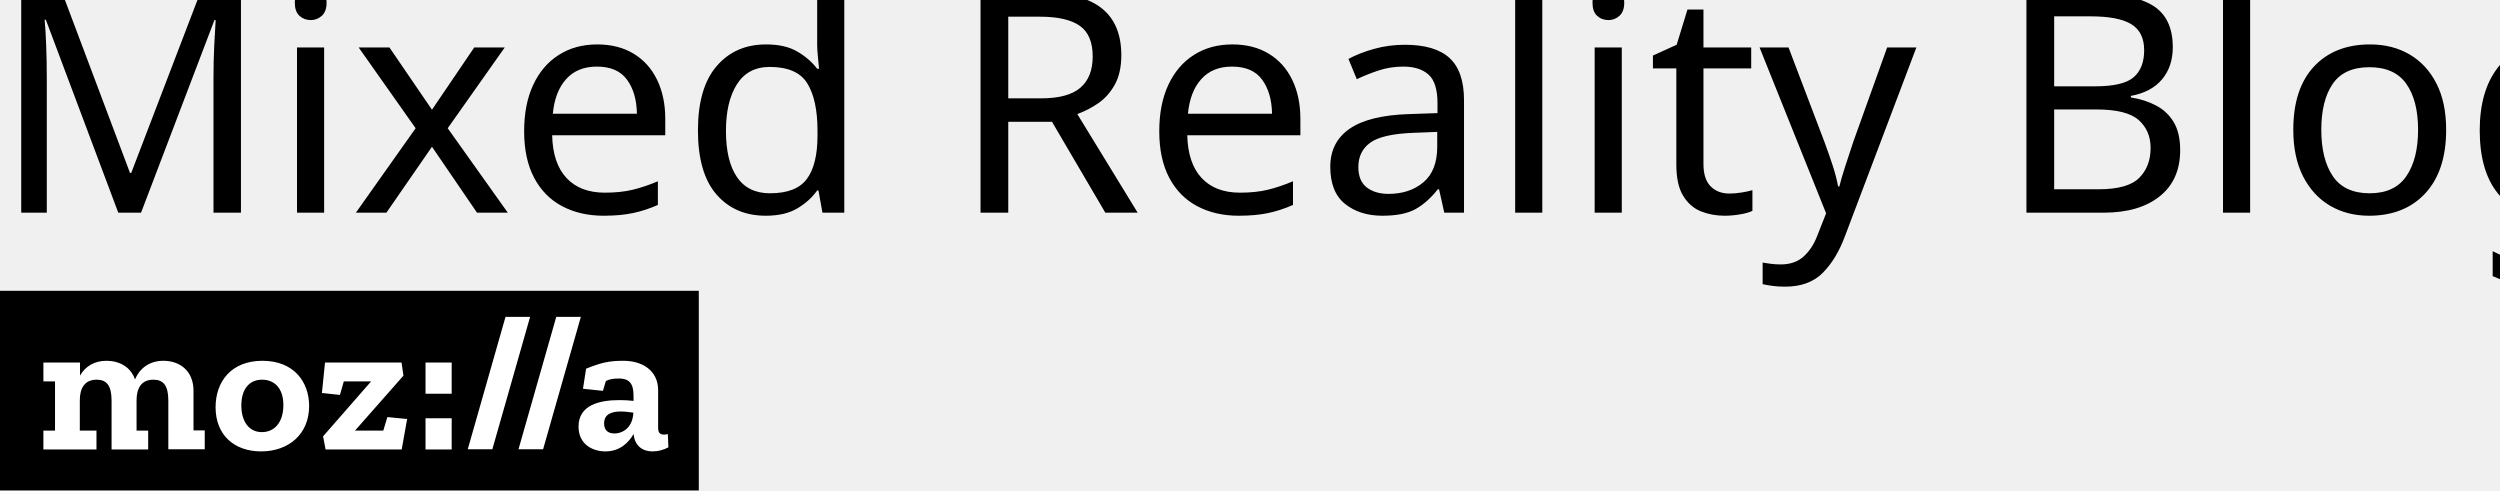
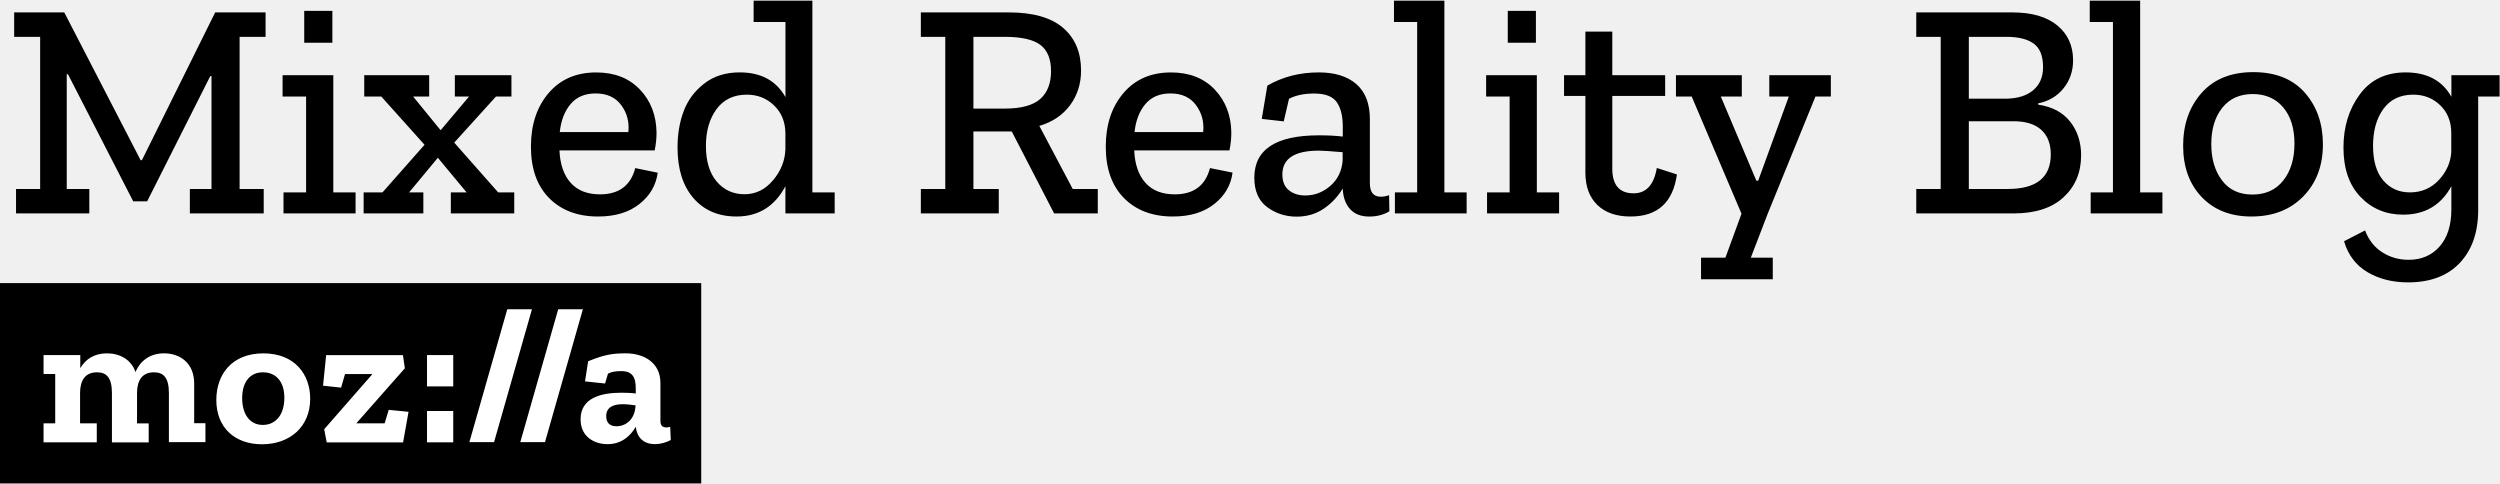
- <svg xmlns="http://www.w3.org/2000/svg" width="576px" height="113px" viewBox="0 0 576 113" version="1.1">
-   <defs />
-   <g id="Page-1" stroke="none" stroke-width="1" fill="none" fill-rule="evenodd">
-     <g id="MR-Blog-Logo-(temp)" transform="translate(-2, -18)">
-       <g id="moz-logo-bw-rgb" transform="translate(2, 85)" fill-rule="nonzero">
-         <rect id="Rectangle-path" fill="#000000" x="0" y="0" width="161" height="46" />
-         <path d="M153.866,33.003 C153.554,33.092 153.286,33.136 153.018,33.136 C152.081,33.136 151.635,32.736 151.635,31.582 L151.635,22.921 C151.635,18.347 147.976,16.126 143.647,16.126 C140.345,16.126 138.56,16.526 135.035,17.947 L134.321,22.566 L138.917,23.054 L139.587,20.789 C140.524,20.301 141.461,20.212 142.666,20.212 C145.923,20.212 145.968,22.655 145.968,24.698 L145.968,25.364 C144.941,25.231 143.781,25.186 142.666,25.186 C138.069,25.186 133.295,26.341 133.295,31.271 C133.295,35.446 136.597,37 139.497,37 C142.755,37 144.808,35.046 145.968,33.003 C146.236,35.446 147.708,37 150.385,37 C151.635,37 152.929,36.645 154,36.067 L153.866,33.003 Z M141.55,32.87 C139.81,32.87 139.185,31.848 139.185,30.56 C139.185,28.384 140.97,27.807 143.023,27.807 C143.96,27.807 144.986,27.94 145.923,28.073 C145.789,31.404 143.603,32.87 141.55,32.87 Z M133.83,6 L125.129,36.511 L119.461,36.511 L128.163,6 L133.83,6 Z M122.139,6 L113.437,36.511 L107.77,36.511 L116.472,6 L122.139,6 Z M98.042,16.526 L104.066,16.526 L104.066,23.721 L98.042,23.721 L98.042,16.526 Z M98.042,29.361 L104.066,29.361 L104.066,36.556 L98.042,36.556 L98.042,29.361 Z M89.251,29.095 L93.803,29.539 L92.553,36.556 L75.016,36.556 L74.436,33.536 L85.503,20.878 L79.211,20.878 L78.319,23.987 L74.169,23.543 L74.883,16.526 L92.509,16.526 L92.955,19.546 L81.799,32.203 L88.314,32.203 L89.251,29.095 Z M60.469,16.126 C53.24,16.126 49.67,20.967 49.67,26.83 C49.67,33.225 53.954,37 60.157,37 C66.583,37 71.223,32.958 71.223,26.563 C71.223,20.967 67.698,16.126 60.469,16.126 Z M60.335,32.559 C57.212,32.559 55.605,29.894 55.605,26.43 C55.605,22.655 57.435,20.479 60.38,20.479 C63.102,20.479 65.289,22.299 65.289,26.341 C65.289,30.205 63.325,32.559 60.335,32.559 Z M44.494,32.159 L47.171,32.159 L47.171,36.511 L38.782,36.511 L38.782,25.275 C38.782,21.811 37.622,20.479 35.346,20.479 C32.579,20.479 31.464,22.433 31.464,25.231 L31.464,32.203 L34.141,32.203 L34.141,36.556 L25.707,36.556 L25.707,25.275 C25.707,21.811 24.547,20.479 22.271,20.479 C19.505,20.479 18.389,22.433 18.389,25.231 L18.389,32.203 L22.227,32.203 L22.227,36.556 L10,36.556 L10,32.203 L12.677,32.203 L12.677,20.878 L10,20.878 L10,16.526 L18.434,16.526 L18.434,19.546 C19.639,17.414 21.736,16.126 24.547,16.126 C27.448,16.126 30.125,17.503 31.107,20.434 C32.222,17.769 34.498,16.126 37.667,16.126 C41.281,16.126 44.583,18.302 44.583,23.054 L44.583,32.159 L44.494,32.159 Z" id="Shape" fill="#FFFFFF" />
-       </g>
-       <text id="Mixed-Reality-Blog" font-family="ZillaSlab-SemiBold, Zilla Slab" font-size="71" font-weight="500" fill="#000000">
-         <tspan x="0" y="67">Mixed Reality Blog</tspan>
-       </text>
+ <svg xmlns="http://www.w3.org/2000/svg" viewBox="0 0 574 111">
+   <g fill="none" fill-rule="evenodd">
+     <g fill-rule="nonzero">
+       <path fill="#000" d="M0 65h161v46H0z" />
+       <path fill="#FFF" d="M153.866 98.003c-.312.09-.58.133-.848.133-.937 0-1.383-.4-1.383-1.554v-8.66c0-4.575-3.66-6.796-7.988-6.796-3.302 0-5.087.4-8.612 1.82l-.714 4.62 4.6.488.67-2.265c.94-.49 1.88-.58 3.08-.58 3.26 0 3.3 2.44 3.3 4.48v.66c-1.02-.14-2.18-.18-3.3-.18-4.6 0-9.37 1.15-9.37 6.08 0 4.17 3.3 5.73 6.2 5.73 3.26 0 5.31-1.96 6.47-4 .27 2.44 1.74 3.99 4.42 3.99 1.25 0 2.55-.36 3.62-.94l-.14-3.05zm-12.316-.133c-1.74 0-2.365-1.022-2.365-2.31 0-2.176 1.785-2.753 3.838-2.753.937 0 1.963.133 2.9.266-.134 3.33-2.32 4.797-4.373 4.797zM133.83 71l-8.7 30.51h-5.67L128.164 71h5.667zm-11.69 0l-8.703 30.51h-5.667L116.472 71h5.667zm-24.1 10.526h6.024v7.195H98.04v-7.19zm0 12.835h6.024v7.2H98.04v-7.2zm-8.79-.26l4.55.45-1.25 7.02H75.017l-.58-3.02 11.067-12.66H79.21L78.32 89l-4.15-.446.713-7.017H92.51l.445 3.02L81.8 97.203h6.514l.937-3.107zM60.467 81.13c-7.23 0-10.8 4.84-10.8 10.704 0 6.396 4.284 10.17 10.487 10.17 6.426 0 11.066-4.04 11.066-10.436 0-5.596-3.525-10.437-10.754-10.437zm-.135 16.433c-3.123 0-4.73-2.665-4.73-6.13 0-3.774 1.83-5.95 4.775-5.95 2.722 0 4.91 1.82 4.91 5.86 0 3.866-1.965 6.22-4.955 6.22zm-15.84-.4h2.676v4.35H38.78V90.277c0-3.464-1.16-4.796-3.436-4.796-2.767 0-3.882 1.96-3.882 4.75v6.98h2.677v4.36H25.7V90.28c0-3.466-1.16-4.798-3.436-4.798-2.766 0-3.88 1.95-3.88 4.75v6.97h3.836v4.354H10V97.2h2.677V85.878H10v-4.352h8.434v3.02c1.205-2.132 3.302-3.42 6.113-3.42 2.9 0 5.578 1.377 6.56 4.308 1.115-2.665 3.39-4.308 6.56-4.308 3.614 0 6.916 2.176 6.916 6.928v9.105h-.09z" />
    </g>
+     <path fill="#000" d="M60.977 8.46h-5.964v34.93h5.538V49H43.59v-5.61h4.97V17.477h-.284L33.784 46.23H30.59L15.607 17.05h-.284v26.34h5.183V49H3.68v-5.61h5.538V8.46H3.254V2.85h11.502l17.537 33.938h.284L49.404 2.85h11.573v5.61zm8.875 1.348V2.495h6.46v7.313h-6.46zM81.638 49H65.095v-4.828h5.183v-22.01h-5.396v-4.9h11.644v26.91h5.112V49zm36.423 0h-14.55v-4.828h3.62l-6.6-7.952-6.6 7.952h3.27V49H83.49v-4.828h4.33l9.658-10.934-9.94-11.076H83.63v-4.9h14.91v4.9h-3.692l6.32 7.74 6.53-7.74h-3.265v-4.9h12.993v4.9h-3.55l-9.585 10.58 10.09 11.43h3.69V49zm32.95-9.372c-.38 2.887-1.77 5.29-4.19 7.207-2.41 1.917-5.58 2.875-9.51 2.875-4.68 0-8.42-1.408-11.22-4.224-2.79-2.817-4.19-6.757-4.19-11.822 0-5.017 1.35-9.112 4.05-12.283 2.7-3.17 6.35-4.75 10.94-4.75 4.22 0 7.56 1.32 10.05 3.94 2.49 2.63 3.75 5.93 3.8 9.91 0 1.28-.14 2.63-.42 4.05h-21.87c.14 3.22 1.01 5.71 2.59 7.46 1.59 1.76 3.83 2.63 6.71 2.63 4.36 0 7.06-2.01 8.1-6.03l5.19 1.07zm-6.74-9.3c.24-2.32-.3-4.38-1.63-6.178-1.32-1.8-3.29-2.698-5.89-2.698-2.46 0-4.37.816-5.75 2.45-1.37 1.633-2.2 3.774-2.48 6.425h15.76zM191.62 49h-11.29v-6.248c-2.46 4.64-6.2 6.958-11.217 6.958-4.16 0-7.46-1.408-9.9-4.224-2.433-2.817-3.652-6.686-3.652-11.61 0-3.076.47-5.868 1.42-8.377.95-2.51 2.52-4.62 4.72-6.32 2.2-1.71 4.91-2.56 8.13-2.56 4.88 0 8.38 1.89 10.51 5.68V5.05h-7.31V.153h13.49v44.02h5.12V49zm-11.29-14.626V30.54c-.046-2.603-.92-4.72-2.626-6.355-1.7-1.633-3.784-2.45-6.245-2.45-2.99 0-5.29 1.1-6.93 3.303-1.63 2.2-2.45 5.03-2.45 8.484 0 3.503.83 6.224 2.48 8.165 1.65 1.94 3.78 2.91 6.39 2.91 2.55 0 4.73-1.064 6.53-3.194 1.8-2.13 2.74-4.473 2.84-7.03zM252.038 49h-10.01L232.3 30.185h-8.804V43.39h5.822V49h-17.892v-5.61h5.61V8.46h-5.61V2.85h20.235c5.54 0 9.68 1.183 12.43 3.55s4.12 5.633 4.12 9.798c0 3.03-.84 5.68-2.52 7.952-1.68 2.272-4.03 3.858-7.06 4.757l7.67 14.483h5.75V49zm-10.72-32.66c0-2.793-.816-4.804-2.45-6.035-1.633-1.23-4.366-1.846-8.2-1.846h-7.17v16.47h7.24c3.74 0 6.44-.74 8.095-2.2 1.657-1.47 2.485-3.6 2.485-6.39zm41.677 23.288c-.38 2.887-1.775 5.29-4.19 7.207-2.413 1.917-5.584 2.875-9.513 2.875-4.685 0-8.424-1.408-11.217-4.224-2.793-2.817-4.19-6.757-4.19-11.822 0-5.017 1.35-9.112 4.048-12.283 2.7-3.17 6.344-4.75 10.935-4.75 4.212 0 7.56 1.32 10.045 3.94 2.487 2.63 3.753 5.93 3.8 9.91 0 1.28-.142 2.63-.426 4.05h-21.87c.142 3.22 1.006 5.71 2.59 7.46 1.587 1.76 3.824 2.63 6.71 2.63 4.356 0 7.054-2.01 8.095-6.03L283 39.63zm-6.745-9.3c.237-2.32-.31-4.38-1.633-6.178-1.325-1.8-3.29-2.698-5.893-2.698-2.46 0-4.378.816-5.75 2.45-1.374 1.633-2.202 3.774-2.486 6.425h15.762zm14.697-10.65c3.503-2.036 7.455-3.054 11.857-3.054 3.692 0 6.567.9 8.627 2.698 2.06 1.8 3.09 4.473 3.09 8.023v14.697c0 2.083.83 3.124 2.49 3.124.67 0 1.3-.118 1.92-.355l.07 3.7c-1.32.81-2.86 1.21-4.61 1.21-1.89 0-3.36-.56-4.4-1.7-1.04-1.13-1.61-2.7-1.7-4.68v-.07c-1.09 1.85-2.53 3.39-4.33 4.62-1.8 1.23-3.88 1.85-6.25 1.85-2.55 0-4.81-.73-6.78-2.2-1.96-1.46-2.94-3.71-2.94-6.74 0-6.48 4.95-9.73 14.84-9.73 2.18 0 4 .1 5.47.29V29c0-2.367-.46-4.213-1.38-5.538-.92-1.326-2.66-1.99-5.214-1.99-2.274 0-4.19.4-5.75 1.207l-1.21 5.19-5.05-.57 1.28-7.6zm17.324 17.11v-1.846c-2.84-.237-4.66-.355-5.46-.355-5.58 0-8.38 1.822-8.38 5.467 0 1.61.5 2.816 1.49 3.62 1 .806 2.25 1.208 3.77 1.208 2.13 0 4.04-.734 5.75-2.2 1.7-1.468 2.65-3.433 2.84-5.894zM336.74 49h-16.47v-4.828h5.11V5.052h-5.324V.15h11.573v44.02h5.11V49zm9.444-39.192V2.495h6.46v7.313h-6.46zM357.97 49h-16.543v-4.828h5.183v-22.01h-5.396v-4.9h11.644v26.91h5.112V49zm27.05-8.946c-.898 6.437-4.448 9.656-10.65 9.656-3.265 0-5.81-.887-7.632-2.663-1.822-1.775-2.733-4.248-2.733-7.42V22.02h-4.9v-4.757h4.9V7.253h6.177v10.01h12.14v4.757h-12.14v16.685c0 3.787 1.633 5.68 4.9 5.68 2.886 0 4.66-1.94 5.324-5.822l4.615 1.49zm35.36-17.892h-3.55L405.894 49l-3.905 10.153h5.04v4.97h-16.47v-4.97h5.6l3.69-10.082-11.43-26.9h-3.62v-4.9h15.12v4.9h-4.82l8.16 19.31h.42l7.03-19.31h-4.48v-4.9h14.13v4.9zm57.438 13.56c0 3.882-1.337 7.065-4.01 9.55C471.13 47.758 467.31 49 462.34 49h-22.365v-5.61h5.61V8.46h-5.61V2.85h22.08c4.45 0 7.882.994 10.296 2.982 2.42 1.988 3.63 4.662 3.63 8.023 0 2.46-.73 4.603-2.2 6.426-1.47 1.83-3.41 2.97-5.82 3.45v.29c3.22.48 5.67 1.78 7.35 3.91 1.68 2.13 2.52 4.74 2.52 7.81zm-8.733-20.305c0-2.556-.71-4.355-2.13-5.396-1.42-1.04-3.503-1.56-6.248-1.56h-8.662v14.2h8.307c2.745 0 4.887-.64 6.425-1.91 1.54-1.28 2.308-3.05 2.308-5.32zm1.775 20.022c0-2.42-.722-4.29-2.166-5.61-1.443-1.33-3.56-1.99-6.354-1.99h-10.295v15.55h8.946c6.58 0 9.87-2.65 9.87-7.96zM496.49 49h-16.47v-4.828h5.11V5.052h-5.324V.15h11.573v44.02h5.11V49zm36.85-15.833c0 4.875-1.503 8.85-4.51 11.928-3.004 3.077-6.968 4.615-11.89 4.615-4.782 0-8.592-1.49-11.432-4.473-2.84-2.982-4.26-6.91-4.26-11.786 0-4.87 1.408-8.91 4.225-12.1 2.816-3.19 6.78-4.79 11.892-4.79 5.112 0 9.052 1.58 11.822 4.72 2.77 3.15 4.153 7.11 4.153 11.89zm-6.532-.213c0-3.503-.864-6.272-2.59-8.307-1.73-2.035-4.06-3.053-6.995-3.053-2.982 0-5.313 1.053-6.993 3.16-1.68 2.106-2.52 4.887-2.52 8.342 0 3.36.815 6.13 2.45 8.307 1.632 2.177 3.963 3.266 6.992 3.266 3.03 0 5.396-1.08 7.1-3.24 1.704-2.16 2.556-4.98 2.556-8.49zm47.073-10.792h-4.89V48.22c0 5.11-1.41 9.158-4.22 12.14-2.81 2.982-6.78 4.473-11.89 4.473-3.55 0-6.65-.78-9.3-2.343-2.65-1.562-4.45-3.93-5.39-7.1l4.82-2.485c.85 2.225 2.18 3.905 3.98 5.04 1.8 1.137 3.81 1.705 6.04 1.705 2.94 0 5.3-1.018 7.1-3.053 1.8-2.035 2.7-4.875 2.7-8.52v-5.325c-2.36 4.355-6.06 6.532-11.07 6.532-3.93 0-7.194-1.36-9.8-4.082-2.6-2.722-3.902-6.497-3.902-11.325 0-4.733 1.24-8.792 3.73-12.177 2.48-3.384 6-5.076 10.54-5.076 4.923 0 8.425 1.87 10.51 5.61v-4.97h11.07v4.898zm-11.07 12.496V30.54c0-2.603-.84-4.72-2.52-6.355-1.68-1.633-3.75-2.45-6.21-2.45-2.98 0-5.26 1.09-6.85 3.267-1.58 2.177-2.38 4.994-2.38 8.45 0 3.502.78 6.164 2.35 7.986 1.57 1.823 3.6 2.734 6.11 2.734 2.7 0 4.94-.97 6.71-2.91 1.78-1.942 2.71-4.143 2.81-6.604z" />
  </g>
</svg>
